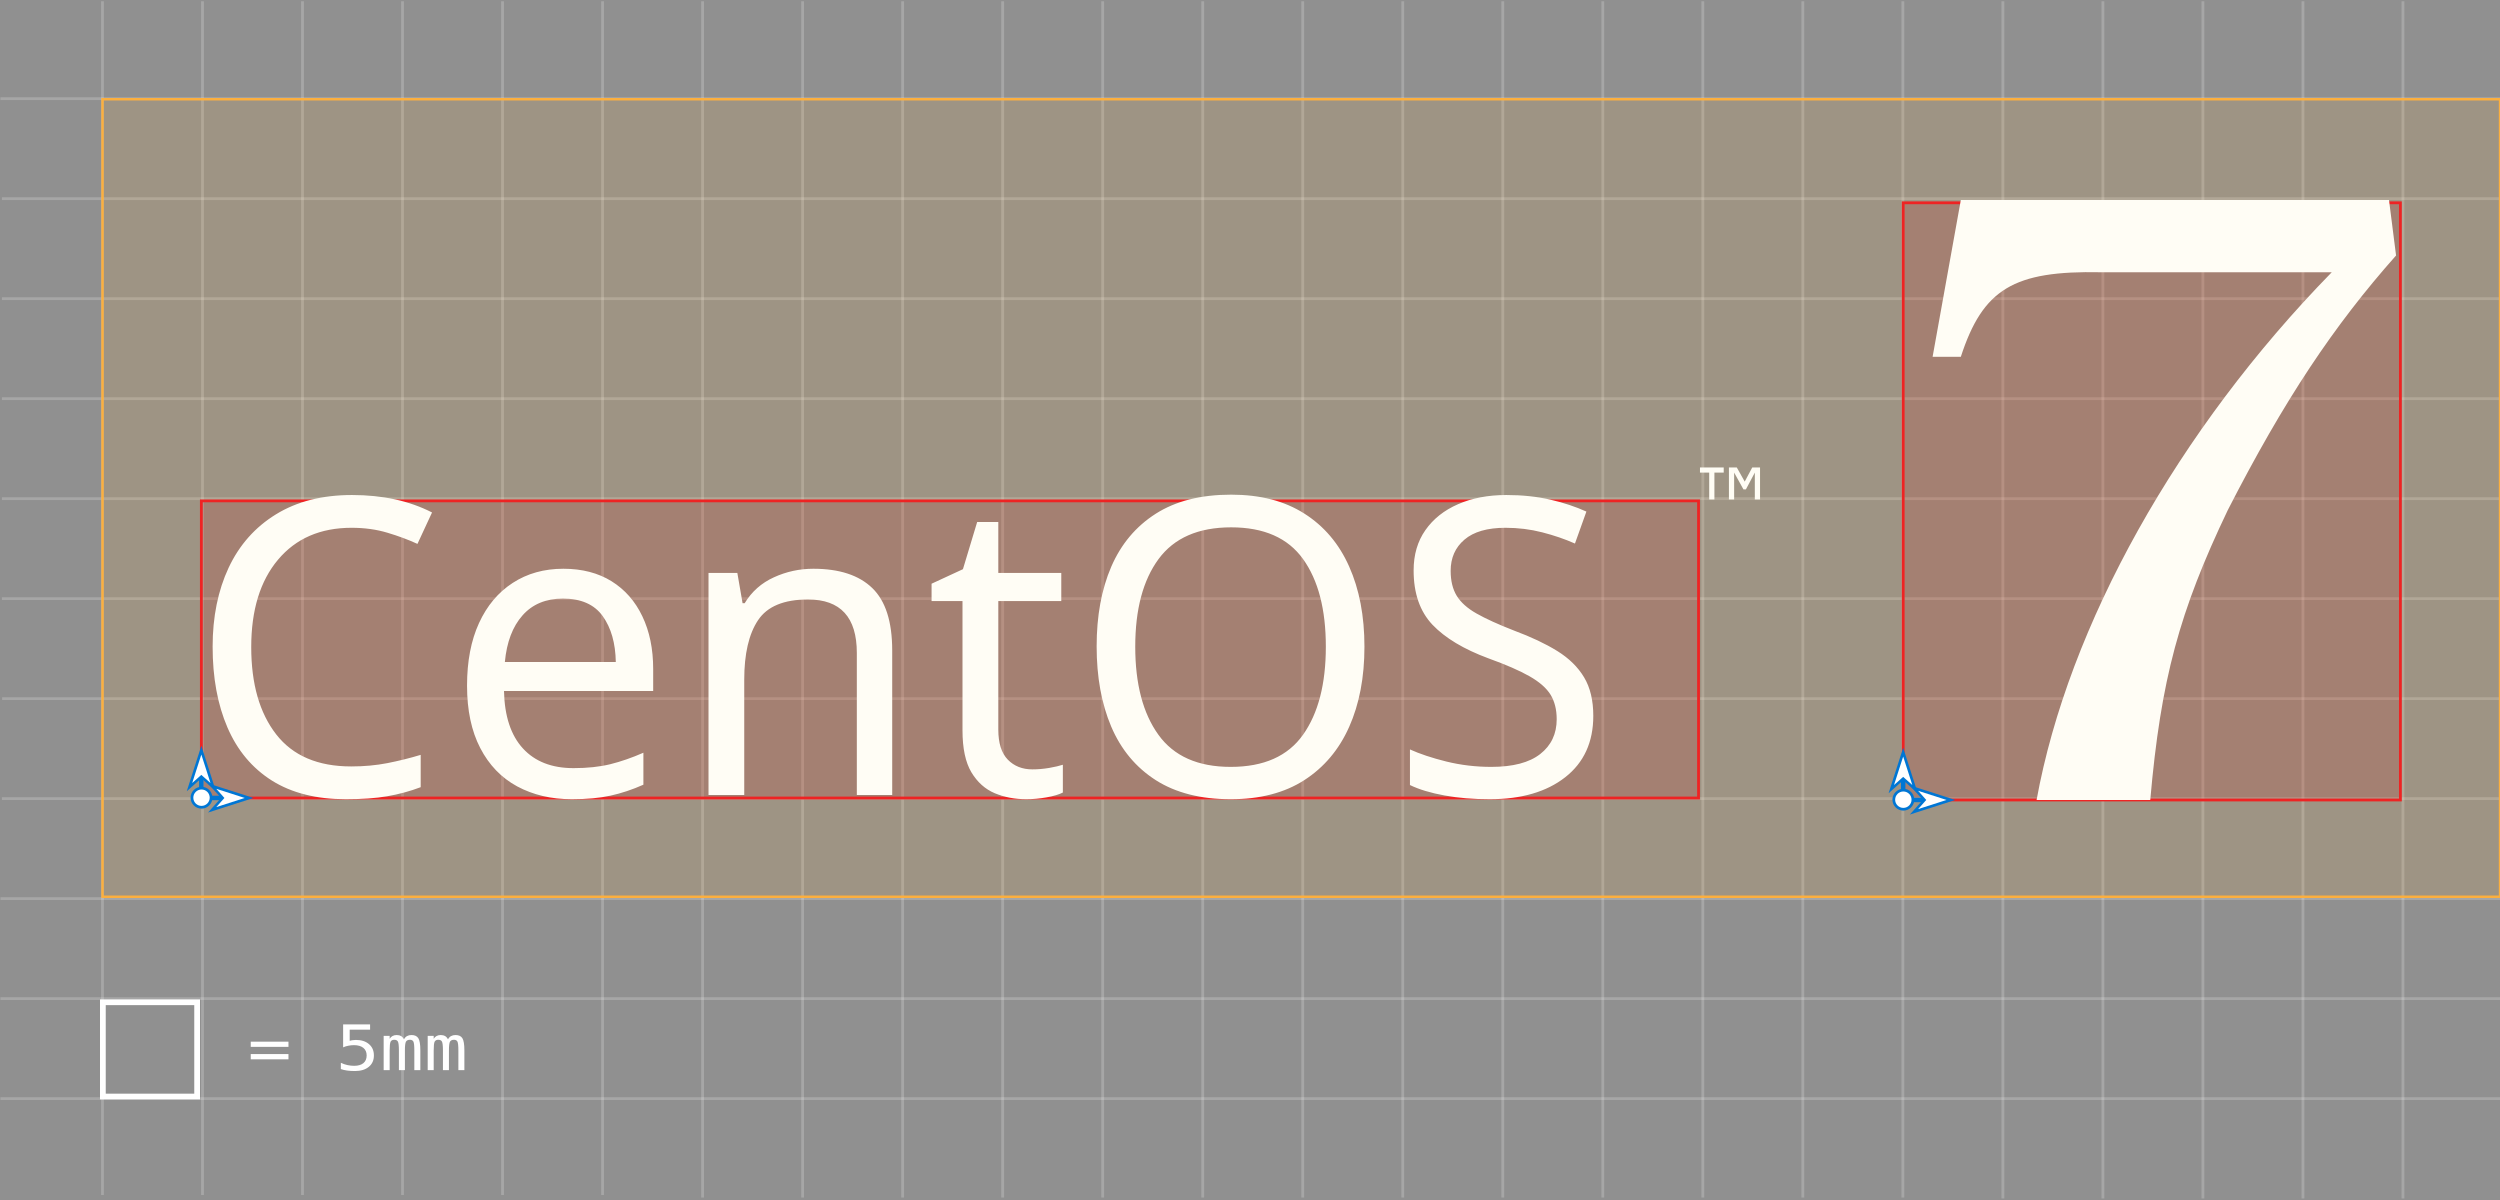
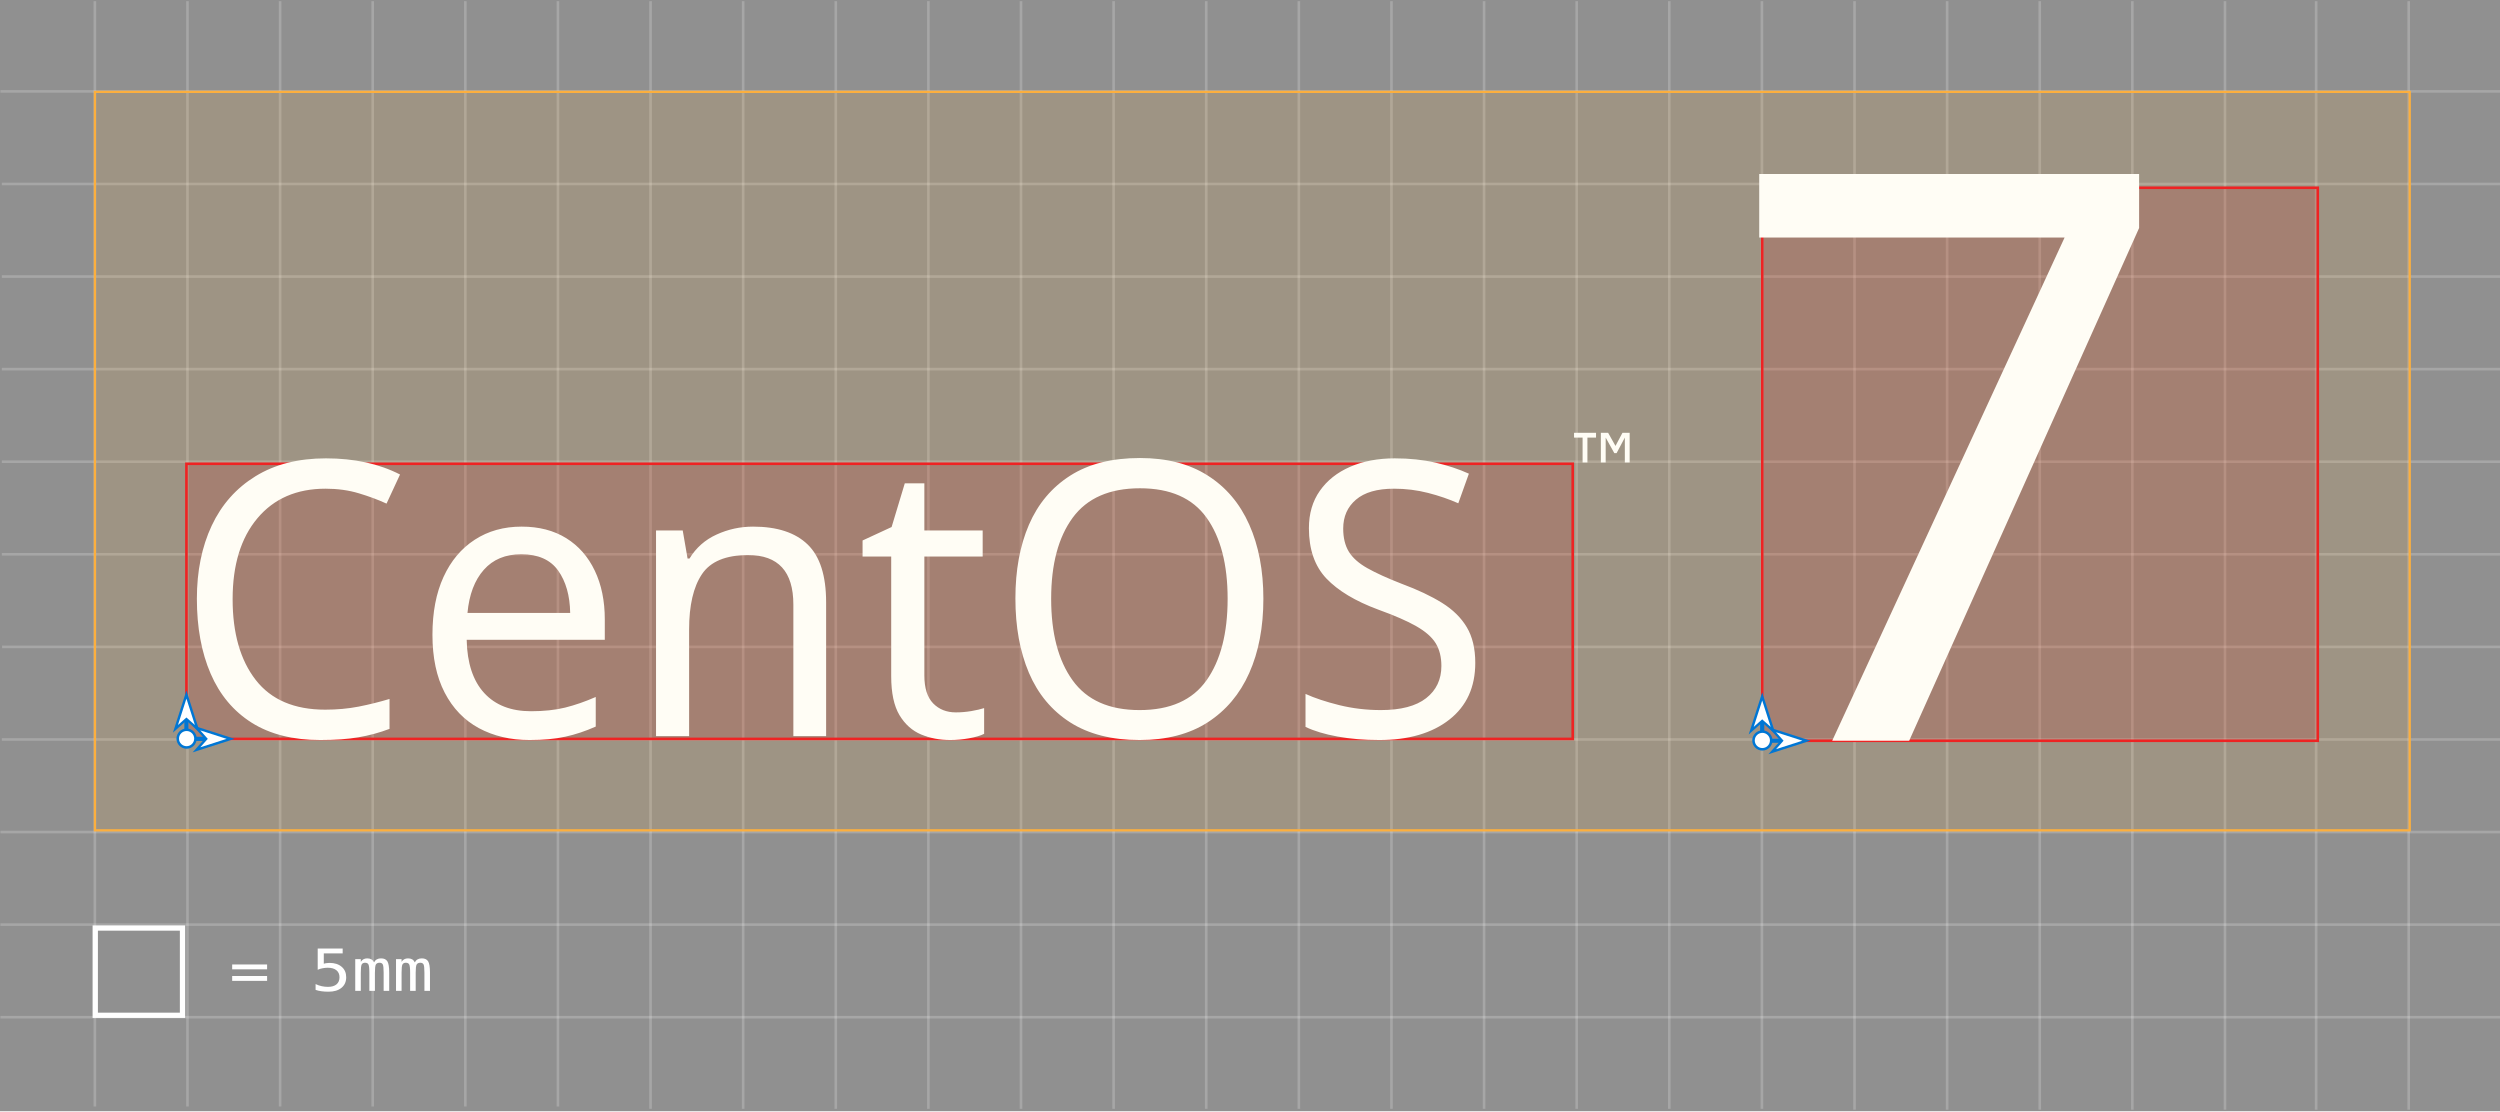
- <svg xmlns="http://www.w3.org/2000/svg" xmlns:xlink="http://www.w3.org/1999/xlink" width="442.913" height="212.598" id="svg3106" version="1.0">
-   <defs id="defs3108">
-     </defs>
+ <svg xmlns="http://www.w3.org/2000/svg" xmlns:xlink="http://www.w3.org/1999/xlink" width="478.346" height="212.598" id="svg3106" version="1.0">
+   <defs id="defs3108" />
  <g id="layer1" transform="translate(-0.2825948,-822.1534)">
-     <rect style="fill:#8c8c8c;fill-opacity:0.955;stroke:none;stroke-width:1;stroke-linecap:round;stroke-linejoin:miter;stroke-miterlimit:4;stroke-dasharray:none;stroke-dashoffset:0;stroke-opacity:0.089;display:inline" id="CENTOSARTWORK" width="460.63" height="212.598" x="0.283" y="822.153" clip-path="none" />
+     <rect style="fill:#8c8c8c;fill-opacity:0.955;stroke:none;stroke-width:1;stroke-linecap:round;stroke-linejoin:miter;stroke-miterlimit:4;stroke-dasharray:none;stroke-dashoffset:0;stroke-opacity:0.089;display:inline" id="CENTOSARTWORK" width="478.346" height="212.598" x="0.283" y="822.153" clip-path="none" />
    <g id="g11130" style="stroke:#ffffff;stroke-width:0.5;stroke-miterlimit:4;stroke-dasharray:none;stroke-opacity:0.196">
      <path id="path3685" d="M 18.436,822.377 L 18.436,1033.87" style="fill:none;fill-rule:evenodd;stroke:#ffffff;stroke-width:0.5;stroke-linecap:butt;stroke-linejoin:miter;stroke-miterlimit:4;stroke-dasharray:none;stroke-opacity:0.196;display:inline" />
      <path style="fill:none;fill-rule:evenodd;stroke:#ffffff;stroke-width:0.5;stroke-linecap:butt;stroke-linejoin:miter;stroke-miterlimit:4;stroke-dasharray:none;stroke-opacity:0.196;display:inline" d="M 36.156,822.377 L 36.156,1033.868" id="path3687" />
      <path id="path3689" d="M 53.876,822.377 L 53.876,1033.868" style="fill:none;fill-rule:evenodd;stroke:#ffffff;stroke-width:0.5;stroke-linecap:butt;stroke-linejoin:miter;stroke-miterlimit:4;stroke-dasharray:none;stroke-opacity:0.196;display:inline" />
      <path style="fill:none;fill-rule:evenodd;stroke:#ffffff;stroke-width:0.5;stroke-linecap:butt;stroke-linejoin:miter;stroke-miterlimit:4;stroke-dasharray:none;stroke-opacity:0.196;display:inline" d="M 71.597,822.377 L 71.597,1033.868" id="path3691" />
      <path id="path3693" d="M 89.317,822.377 L 89.317,1033.868" style="fill:none;fill-rule:evenodd;stroke:#ffffff;stroke-width:0.5;stroke-linecap:butt;stroke-linejoin:miter;stroke-miterlimit:4;stroke-dasharray:none;stroke-opacity:0.196;display:inline" />
      <path style="fill:none;fill-rule:evenodd;stroke:#ffffff;stroke-width:0.5;stroke-linecap:butt;stroke-linejoin:miter;stroke-miterlimit:4;stroke-dasharray:none;stroke-opacity:0.196;display:inline" d="M 107.038,822.377 L 107.038,1033.868" id="path3695" />
      <path id="path3697" d="M 124.758,822.377 L 124.758,1034.314" style="fill:none;fill-rule:evenodd;stroke:#ffffff;stroke-width:0.5;stroke-linecap:butt;stroke-linejoin:miter;stroke-miterlimit:4;stroke-dasharray:none;stroke-opacity:0.196;display:inline" />
      <path style="fill:none;fill-rule:evenodd;stroke:#ffffff;stroke-width:0.5;stroke-linecap:butt;stroke-linejoin:miter;stroke-miterlimit:4;stroke-dasharray:none;stroke-opacity:0.196;display:inline" d="M 142.478,822.377 L 142.478,1034.314" id="path3699" />
      <path id="path3701" d="M 160.199,822.377 L 160.199,1034.314" style="fill:none;fill-rule:evenodd;stroke:#ffffff;stroke-width:0.5;stroke-linecap:butt;stroke-linejoin:miter;stroke-miterlimit:4;stroke-dasharray:none;stroke-opacity:0.196;display:inline" />
      <path style="fill:none;fill-rule:evenodd;stroke:#ffffff;stroke-width:0.5;stroke-linecap:butt;stroke-linejoin:miter;stroke-miterlimit:4;stroke-dasharray:none;stroke-opacity:0.196;display:inline" d="M 177.919,822.377 L 177.919,1034.314" id="path3703" />
      <path id="path3705" d="M 195.639,822.377 L 195.639,1034.314" style="fill:none;fill-rule:evenodd;stroke:#ffffff;stroke-width:0.5;stroke-linecap:butt;stroke-linejoin:miter;stroke-miterlimit:4;stroke-dasharray:none;stroke-opacity:0.196;display:inline" />
      <path style="fill:none;fill-rule:evenodd;stroke:#ffffff;stroke-width:0.5;stroke-linecap:butt;stroke-linejoin:miter;stroke-miterlimit:4;stroke-dasharray:none;stroke-opacity:0.196;display:inline" d="M 213.36,822.377 L 213.36,1034.314" id="path3707" />
      <path id="path3709" d="M 231.08,822.377 L 231.08,1034.314" style="fill:none;fill-rule:evenodd;stroke:#ffffff;stroke-width:0.5;stroke-linecap:butt;stroke-linejoin:miter;stroke-miterlimit:4;stroke-dasharray:none;stroke-opacity:0.196;display:inline" />
      <path style="fill:none;fill-rule:evenodd;stroke:#ffffff;stroke-width:0.5;stroke-linecap:butt;stroke-linejoin:miter;stroke-miterlimit:4;stroke-dasharray:none;stroke-opacity:0.196;display:inline" d="M 284.241,822.377 L 284.241,1034.314" id="path3711" />
      <path id="path3713" d="M 266.521,822.377 L 266.521,1034.314" style="fill:none;fill-rule:evenodd;stroke:#ffffff;stroke-width:0.5;stroke-linecap:butt;stroke-linejoin:miter;stroke-miterlimit:4;stroke-dasharray:none;stroke-opacity:0.196;display:inline" />
-       <path style="fill:none;fill-rule:evenodd;stroke:#ffffff;stroke-width:0.491;stroke-linecap:square;stroke-linejoin:miter;stroke-miterlimit:4;stroke-dasharray:none;stroke-opacity:0.196;display:inline" d="M 0.603,1016.79 L 460.742,1016.79" id="path3719" />
-       <path id="path3721" d="M 0.603,999.074 L 460.742,999.074" style="fill:none;fill-rule:evenodd;stroke:#ffffff;stroke-width:0.491;stroke-linecap:square;stroke-linejoin:miter;stroke-miterlimit:4;stroke-dasharray:none;stroke-opacity:0.196;display:inline" />
-       <path style="fill:none;fill-rule:evenodd;stroke:#ffffff;stroke-width:0.491;stroke-linecap:square;stroke-linejoin:miter;stroke-miterlimit:4;stroke-dasharray:none;stroke-opacity:0.196;display:inline" d="M 0.605,981.359 L 460.742,981.359" id="path3723" />
-       <path id="path3725" d="M 0.865,963.643 L 460.742,963.643" style="fill:none;fill-rule:evenodd;stroke:#ffffff;stroke-width:0.491;stroke-linecap:square;stroke-linejoin:miter;stroke-miterlimit:4;stroke-dasharray:none;stroke-opacity:0.196;display:inline" />
-       <path style="fill:none;fill-rule:evenodd;stroke:#ffffff;stroke-width:0.491;stroke-linecap:square;stroke-linejoin:miter;stroke-miterlimit:4;stroke-dasharray:none;stroke-opacity:0.196;display:inline" d="M 0.909,945.928 L 460.742,945.928" id="path3727" />
-       <path id="path3729" d="M 0.865,928.212 L 460.742,928.212" style="fill:none;fill-rule:evenodd;stroke:#ffffff;stroke-width:0.491;stroke-linecap:square;stroke-linejoin:miter;stroke-miterlimit:4;stroke-dasharray:none;stroke-opacity:0.196;display:inline" />
+       <path style="fill:none;fill-rule:evenodd;stroke:#ffffff;stroke-width:0.5;stroke-linecap:square;stroke-linejoin:miter;stroke-miterlimit:4;stroke-dasharray:none;stroke-opacity:0.196;display:inline" d="M 0.608,1016.785 L 478.454,1016.785" id="path3719" />
+       <path id="path3721" d="M 0.608,999.071 L 478.454,999.071" style="fill:none;fill-rule:evenodd;stroke:#ffffff;stroke-width:0.5;stroke-linecap:square;stroke-linejoin:miter;stroke-miterlimit:4;stroke-dasharray:none;stroke-opacity:0.196;display:inline" />
+       <path style="fill:none;fill-rule:evenodd;stroke:#ffffff;stroke-width:0.5;stroke-linecap:square;stroke-linejoin:miter;stroke-miterlimit:4;stroke-dasharray:none;stroke-opacity:0.196;display:inline" d="M 0.609,981.356 L 478.454,981.356" id="path3723" />
+       <path id="path3725" d="M 0.88,963.641 L 478.454,963.641" style="fill:none;fill-rule:evenodd;stroke:#ffffff;stroke-width:0.5;stroke-linecap:square;stroke-linejoin:miter;stroke-miterlimit:4;stroke-dasharray:none;stroke-opacity:0.196;display:inline" />
+       <path style="fill:none;fill-rule:evenodd;stroke:#ffffff;stroke-width:0.5;stroke-linecap:square;stroke-linejoin:miter;stroke-miterlimit:4;stroke-dasharray:none;stroke-opacity:0.196;display:inline" d="M 0.925,945.927 L 478.454,945.927" id="path3727" />
+       <path id="path3729" d="M 0.88,928.212 L 478.454,928.212" style="fill:none;fill-rule:evenodd;stroke:#ffffff;stroke-width:0.5;stroke-linecap:square;stroke-linejoin:miter;stroke-miterlimit:4;stroke-dasharray:none;stroke-opacity:0.196;display:inline" />
      <path style="fill:none;fill-rule:evenodd;stroke:#ffffff;stroke-width:0.5;stroke-linecap:butt;stroke-linejoin:miter;stroke-miterlimit:4;stroke-dasharray:none;stroke-opacity:0.196;display:inline" d="M 248.801,822.377 L 248.801,1034.314" id="path3785" />
      <path id="path3787" d="M 301.962,822.377 L 301.962,1034.314" style="fill:none;fill-rule:evenodd;stroke:#ffffff;stroke-width:0.5;stroke-linecap:butt;stroke-linejoin:miter;stroke-miterlimit:4;stroke-dasharray:none;stroke-opacity:0.196;display:inline" />
      <path style="fill:none;fill-rule:evenodd;stroke:#ffffff;stroke-width:0.5;stroke-linecap:butt;stroke-linejoin:miter;stroke-miterlimit:4;stroke-dasharray:none;stroke-opacity:0.196;display:inline" d="M 319.682,822.377 L 319.682,1034.314" id="path3789" />
      <path id="path3791" d="M 337.403,822.377 L 337.403,1034.314" style="fill:none;fill-rule:evenodd;stroke:#ffffff;stroke-width:0.5;stroke-linecap:butt;stroke-linejoin:miter;stroke-miterlimit:4;stroke-dasharray:none;stroke-opacity:0.196;display:inline" />
      <path style="fill:none;fill-rule:evenodd;stroke:#ffffff;stroke-width:0.5;stroke-linecap:butt;stroke-linejoin:miter;stroke-miterlimit:4;stroke-dasharray:none;stroke-opacity:0.196;display:inline" d="M 355.123,822.377 L 355.123,1034.478" id="path3793" />
-       <path style="fill:none;fill-rule:evenodd;stroke:#ffffff;stroke-width:0.491;stroke-linecap:square;stroke-linejoin:miter;stroke-miterlimit:4;stroke-dasharray:none;stroke-opacity:0.196;display:inline" d="M 0.866,910.496 L 460.742,910.496" id="path6619" />
-       <path id="path6621" d="M 0.866,892.781 L 460.742,892.781" style="fill:none;fill-rule:evenodd;stroke:#ffffff;stroke-width:0.491;stroke-linecap:square;stroke-linejoin:miter;stroke-miterlimit:4;stroke-dasharray:none;stroke-opacity:0.196;display:inline" />
+       <path style="fill:none;fill-rule:evenodd;stroke:#ffffff;stroke-width:0.5;stroke-linecap:square;stroke-linejoin:miter;stroke-miterlimit:4;stroke-dasharray:none;stroke-opacity:0.196;display:inline" d="M 0.881,910.497 L 478.454,910.497" id="path6619" />
+       <path id="path6621" d="M 0.881,892.783 L 478.454,892.783" style="fill:none;fill-rule:evenodd;stroke:#ffffff;stroke-width:0.5;stroke-linecap:square;stroke-linejoin:miter;stroke-miterlimit:4;stroke-dasharray:none;stroke-opacity:0.196;display:inline" />
      <path id="path4235" d="M 372.843,822.377 L 372.843,1034.478" style="fill:none;fill-rule:evenodd;stroke:#ffffff;stroke-width:0.5;stroke-linecap:butt;stroke-linejoin:miter;stroke-miterlimit:4;stroke-dasharray:none;stroke-opacity:0.196;display:inline" />
      <path style="fill:none;fill-rule:evenodd;stroke:#ffffff;stroke-width:0.5;stroke-linecap:butt;stroke-linejoin:miter;stroke-miterlimit:4;stroke-dasharray:none;stroke-opacity:0.196;display:inline" d="M 390.564,822.377 L 390.564,1034.478" id="path4237" />
      <path id="path4239" d="M 408.284,822.377 L 408.284,1034.478" style="fill:none;fill-rule:evenodd;stroke:#ffffff;stroke-width:0.5;stroke-linecap:butt;stroke-linejoin:miter;stroke-miterlimit:4;stroke-dasharray:none;stroke-opacity:0.196;display:inline" />
      <path style="fill:none;fill-rule:evenodd;stroke:#ffffff;stroke-width:0.5;stroke-linecap:butt;stroke-linejoin:miter;stroke-miterlimit:4;stroke-dasharray:none;stroke-opacity:0.196;display:inline" d="M 426.005,822.377 L 426.005,1034.478" id="path5011" />
-       <path id="path9589" d="M 0.866,875.065 L 460.742,875.065" style="fill:none;fill-rule:evenodd;stroke:#ffffff;stroke-width:0.491;stroke-linecap:square;stroke-linejoin:miter;stroke-miterlimit:4;stroke-dasharray:none;stroke-opacity:0.196;display:inline" />
-       <path style="fill:none;fill-rule:evenodd;stroke:#ffffff;stroke-width:0.491;stroke-linecap:square;stroke-linejoin:miter;stroke-miterlimit:4;stroke-dasharray:none;stroke-opacity:0.196;display:inline" d="M 0.866,857.35 L 460.742,857.35" id="path9591" />
-       <path id="path9593" d="M 0.603,839.634 L 460.742,839.634" style="fill:none;fill-rule:evenodd;stroke:#ffffff;stroke-width:0.491;stroke-linecap:square;stroke-linejoin:miter;stroke-miterlimit:4;stroke-dasharray:none;stroke-opacity:0.196;display:inline" />
+       <path id="path9589" d="M 0.881,875.068 L 478.454,875.068" style="fill:none;fill-rule:evenodd;stroke:#ffffff;stroke-width:0.5;stroke-linecap:square;stroke-linejoin:miter;stroke-miterlimit:4;stroke-dasharray:none;stroke-opacity:0.196;display:inline" />
+       <path style="fill:none;fill-rule:evenodd;stroke:#ffffff;stroke-width:0.5;stroke-linecap:square;stroke-linejoin:miter;stroke-miterlimit:4;stroke-dasharray:none;stroke-opacity:0.196;display:inline" d="M 0.881,857.353 L 478.454,857.353" id="path9591" />
+       <path id="path9593" d="M 0.608,839.639 L 478.454,839.639" style="fill:none;fill-rule:evenodd;stroke:#ffffff;stroke-width:0.5;stroke-linecap:square;stroke-linejoin:miter;stroke-miterlimit:4;stroke-dasharray:none;stroke-opacity:0.196;display:inline" />
      <path id="path10273" d="M 443.446,822.377 L 443.446,1034.478" style="fill:none;fill-rule:evenodd;stroke:#ffffff;stroke-width:0.5;stroke-linecap:butt;stroke-linejoin:miter;stroke-miterlimit:4;stroke-dasharray:none;stroke-opacity:0.196;display:inline" />
+       <path style="fill:none;fill-rule:evenodd;stroke:#ffffff;stroke-width:0.5;stroke-linecap:butt;stroke-linejoin:miter;stroke-miterlimit:4;stroke-dasharray:none;stroke-opacity:0.196;display:inline" d="M 461.163,822.377 L 461.163,1034.478" id="path3598" />
    </g>
-     <rect y="839.733" x="18.442" height="141.297" width="424.761" id="rect5058" style="opacity:1;fill:#fcaf3e;fill-opacity:0.137;stroke:#fcaf3e;stroke-width:0.436;stroke-linecap:round;stroke-linejoin:miter;stroke-miterlimit:4;stroke-dasharray:none;stroke-opacity:1" />
+     <rect y="839.733" x="18.442" height="141.297" width="442.913" id="rect5058" style="opacity:1;fill:#fcaf3e;fill-opacity:0.137;stroke:#fcaf3e;stroke-width:0.436;stroke-linecap:round;stroke-linejoin:miter;stroke-miterlimit:4;stroke-dasharray:none;stroke-opacity:1" />
    <text xml:space="preserve" style="font-size:11.11px;font-style:normal;font-variant:normal;font-weight:normal;font-stretch:normal;text-align:start;line-height:125%;writing-mode:lr-tb;text-anchor:start;fill:#ffffff;fill-opacity:1;stroke:none;stroke-width:1;stroke-linecap:butt;stroke-linejoin:miter;stroke-miterlimit:4;stroke-dasharray:none;stroke-opacity:1;font-family:DejaVu LGC Sans Mono;-inkscape-font-specification:DejaVu LGC Sans Mono" x="40.87" y="1092.87" id="text5060" transform="scale(1.080181,0.925771)">
      <tspan id="tspan5062" x="40.87" y="1092.87" style="font-size:12px">= 5mm</tspan>
    </text>
    <rect style="opacity:1;fill:none;fill-opacity:1;stroke:#ffffff;stroke-width:1.018;stroke-linecap:round;stroke-linejoin:miter;stroke-miterlimit:4;stroke-dasharray:none;stroke-opacity:1" id="rect5066" width="16.699" height="16.699" x="18.508" y="999.721" />
-     <rect y="858.084" x="337.464" height="105.802" width="88.085" id="rect9587" style="opacity:1;fill:#cc0000;fill-opacity:0.137;stroke:#ee2323;stroke-width:0.5;stroke-linecap:round;stroke-linejoin:miter;stroke-miterlimit:4;stroke-dasharray:none;stroke-opacity:1" />
-     <text xml:space="preserve" style="font-size:168.808px;font-style:normal;font-variant:normal;font-weight:200;font-stretch:normal;text-align:start;line-height:125%;writing-mode:lr-tb;text-anchor:start;fill:#fffdf5;fill-opacity:1;stroke:none;stroke-width:1px;stroke-linecap:butt;stroke-linejoin:miter;stroke-opacity:1;font-family:Denmark;-inkscape-font-specification:Denmark Ultra-Light" x="333.311" y="963.886" id="text9583">
-       <tspan id="tspan9585" x="333.311" y="963.886" style="font-size:156.093px;font-style:normal;font-variant:normal;font-weight:normal;font-stretch:normal;text-align:start;line-height:125%;writing-mode:lr-tb;text-anchor:start;fill:#fffdf5;font-family:URW Bookman L;-inkscape-font-specification:URW Bookman L">7</tspan>
+     <rect y="858.084" x="337.464" height="105.802" width="106.299" id="rect9587" style="opacity:1;fill:#cc0000;fill-opacity:0.137;stroke:#ee2323;stroke-width:0.5;stroke-linecap:round;stroke-linejoin:miter;stroke-miterlimit:4;stroke-dasharray:none;stroke-opacity:1" />
+     <text xml:space="preserve" style="font-size:151.79px;font-style:normal;font-variant:normal;font-weight:200;font-stretch:normal;text-align:start;line-height:125%;writing-mode:lr-tb;text-anchor:start;fill:#fffdf5;fill-opacity:1;stroke:none;stroke-width:1px;stroke-linecap:butt;stroke-linejoin:miter;stroke-opacity:1;font-family:Denmark;-inkscape-font-specification:Denmark Ultra-Light" x="330.364" y="963.469" id="text9583" transform="scale(0.9995681,1.000432)">
+       <tspan id="tspan9585" x="330.364" y="963.469" style="font-size:151.79px;font-style:normal;font-variant:normal;font-weight:200;font-stretch:normal;text-align:start;line-height:125%;writing-mode:lr-tb;text-anchor:start;fill:#fffdf5;font-family:Denmark;-inkscape-font-specification:Denmark Ultra-Light">7</tspan>
    </text>
    <rect style="opacity:1;fill:#cc0000;fill-opacity:0.137;stroke:#ee2323;stroke-width:0.5;stroke-linecap:round;stroke-linejoin:miter;stroke-miterlimit:4;stroke-dasharray:none;stroke-opacity:1" id="rect14283" width="265.248" height="52.652" x="35.956" y="910.887" />
    <text transform="scale(0.9903898,1.009703)" xml:space="preserve" style="font-size:72.706px;font-style:normal;font-variant:normal;font-weight:200;font-stretch:normal;text-align:start;line-height:125%;writing-mode:lr-tb;text-anchor:start;fill:#fffdf5;fill-opacity:1;stroke:none;stroke-width:1;stroke-linecap:butt;stroke-linejoin:miter;stroke-miterlimit:4;stroke-dasharray:none;stroke-opacity:1;display:inline;font-family:Denmark;-inkscape-font-specification:Denmark Ultra-Light" x="33.881" y="953.75" id="text5083" clip-path="none">
      <tspan id="tspan5085" x="33.881" y="953.75" style="font-size:72.706px;font-style:normal;font-variant:normal;font-weight:200;font-stretch:normal;text-align:start;line-height:125%;writing-mode:lr-tb;text-anchor:start;fill:#fffdf5;fill-opacity:1;stroke-width:1;stroke-miterlimit:4;stroke-dasharray:none;font-family:Denmark;-inkscape-font-specification:Denmark Ultra-Light">CentOS</tspan>
    </text>
    <text xml:space="preserve" style="font-size:18.264px;font-style:normal;font-weight:normal;fill:#fffdf5;fill-opacity:1;stroke:none;stroke-width:1;stroke-linecap:butt;stroke-linejoin:miter;stroke-miterlimit:4;stroke-dasharray:none;stroke-opacity:1;font-family:Bitstream Vera Sans" x="328.937" y="836.119" id="text5087" transform="scale(0.9092079,1.099858)">
      <tspan id="tspan5089" x="328.937" y="836.119">™</tspan>
    </text>
    <g id="g4973" transform="matrix(0.3644111,0,0,0.3644111,-80.5127,612.401)">
      <g transform="matrix(0,1.31188,1.167689,0,-14.97822,-16.15833)" id="g4958" style="stroke-width:1.004;stroke-miterlimit:4;stroke-dasharray:none;display:inline">
        <path style="fill:#0076d4;fill-opacity:1;fill-rule:evenodd;stroke:none;stroke-width:1.004;stroke-linecap:butt;stroke-linejoin:miter;stroke-miterlimit:4;stroke-dasharray:none;stroke-opacity:1" d="M 745.953,286.718 L 745.953,298.029 L 747.62,298.029 L 747.62,286.718 L 745.953,286.718 z" id="path4960" />
        <path style="fill:#ffffff;fill-opacity:1;fill-rule:evenodd;stroke:#0076d4;stroke-width:1.003;marker-start:none;stroke-miterlimit:4;stroke-dasharray:none;stroke-opacity:1" d="M 746.787,295.429 L 742.387,291.029 L 746.787,306.429 L 751.187,291.029 L 746.787,295.429 z" id="path4962" />
      </g>
      <g style="stroke-width:1.004;stroke-miterlimit:4;stroke-dasharray:none;display:inline" id="g8603" transform="matrix(1.31188,0,0,-1.167689,-660.0947,1298.114)">
        <path id="path8605" d="M 745.953,286.718 L 745.953,298.029 L 747.62,298.029 L 747.62,286.718 L 745.953,286.718 z" style="fill:#0076d4;fill-opacity:1;fill-rule:evenodd;stroke:none;stroke-width:1.004;stroke-linecap:butt;stroke-linejoin:miter;stroke-miterlimit:4;stroke-dasharray:none;stroke-opacity:1" />
        <path id="path8607" d="M 746.787,295.429 L 742.387,291.029 L 746.787,306.429 L 751.187,291.029 L 746.787,295.429 z" style="fill:#ffffff;fill-opacity:1;fill-rule:evenodd;stroke:#0076d4;stroke-width:1.003;marker-start:none;stroke-miterlimit:4;stroke-dasharray:none;stroke-opacity:1" />
      </g>
      <path transform="matrix(2.65748,0,0,2.65748,-116.8062,788.671)" d="M 166,65.753 A 1.75,1.75 0 1 1 162.5,65.753 A 1.75,1.75 0 1 1 166,65.753 z" id="path8609" style="fill:#ffffff;fill-opacity:1;stroke:#0076d4;stroke-width:0.5;stroke-linecap:square;stroke-miterlimit:4;stroke-dasharray:none;stroke-dashoffset:0;stroke-opacity:1;display:inline" />
    </g>
    <use x="0" y="0" xlink:href="#g4973" id="use10998" transform="translate(301.5055,0.3527481)" width="442.913" height="212.598" />
  </g>
</svg>
